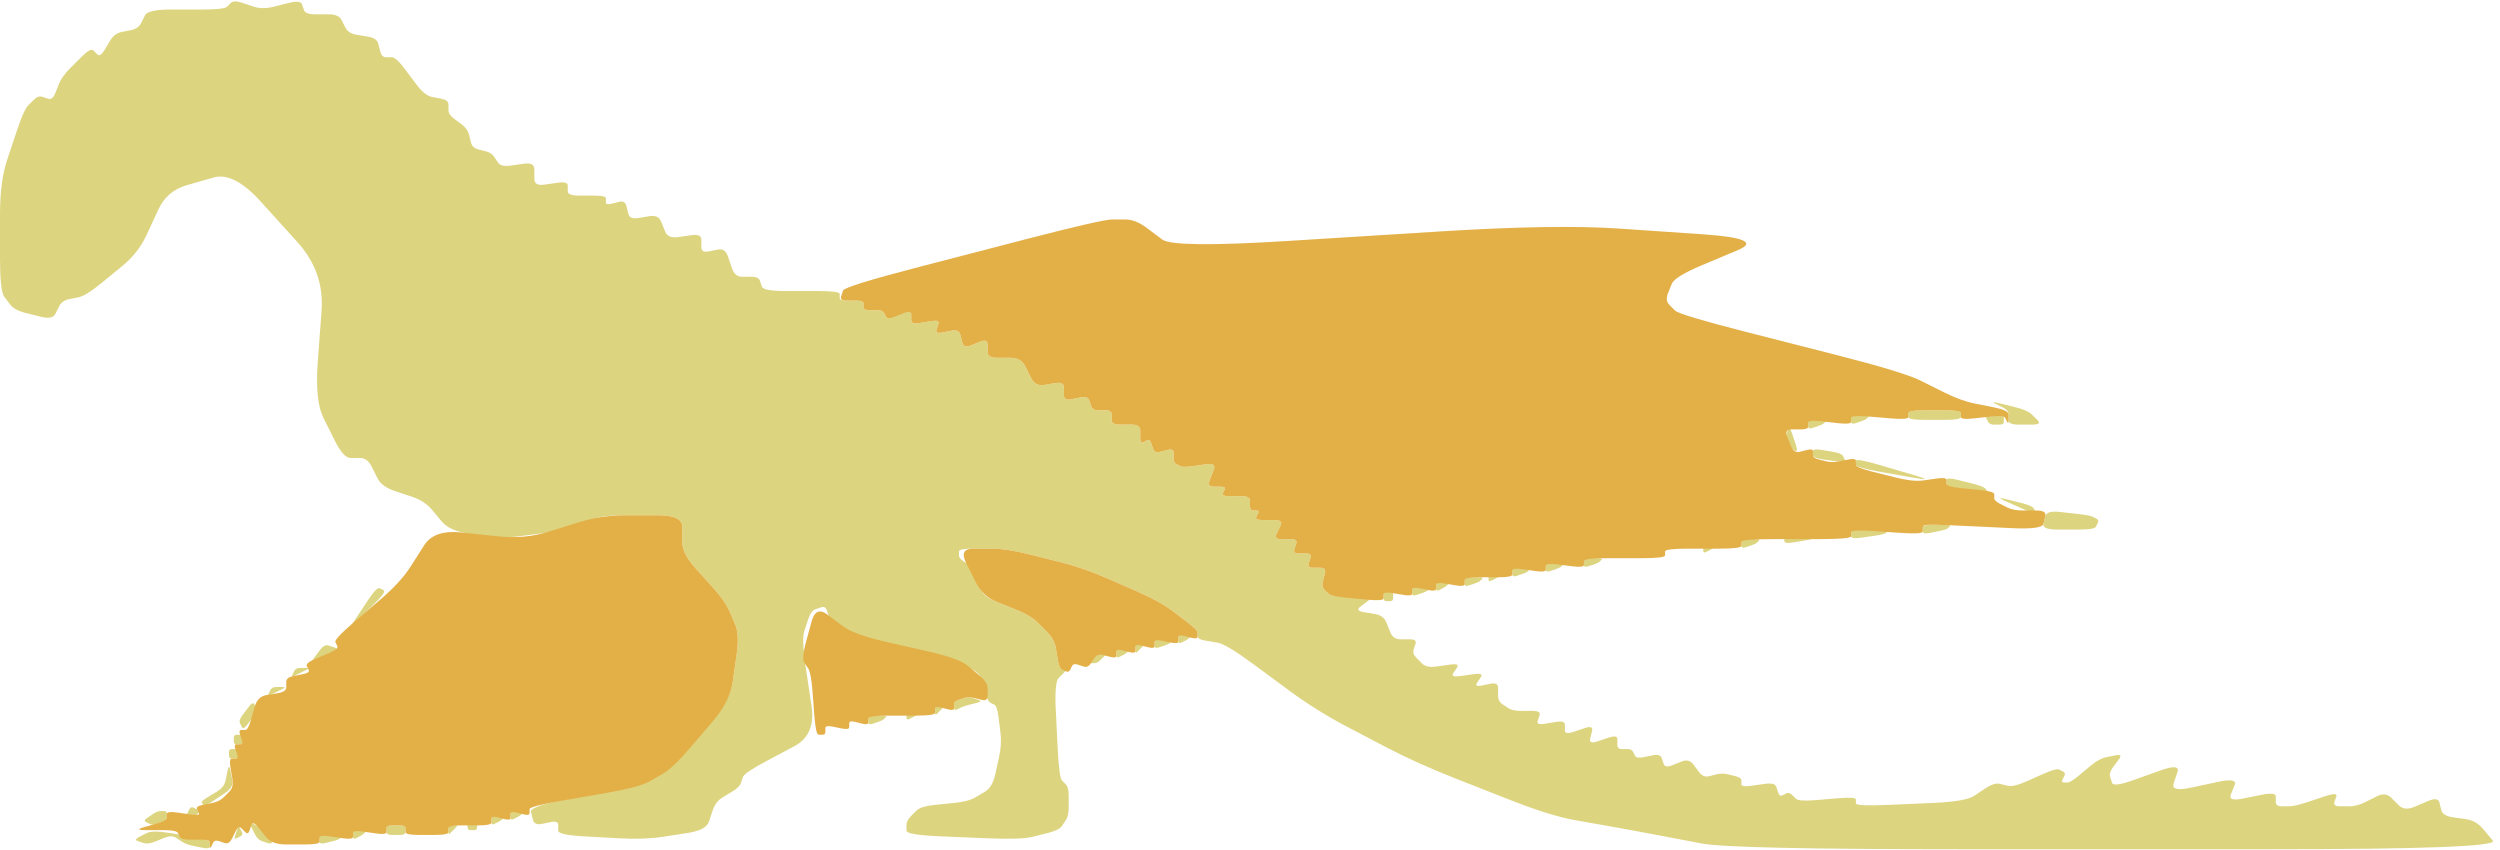
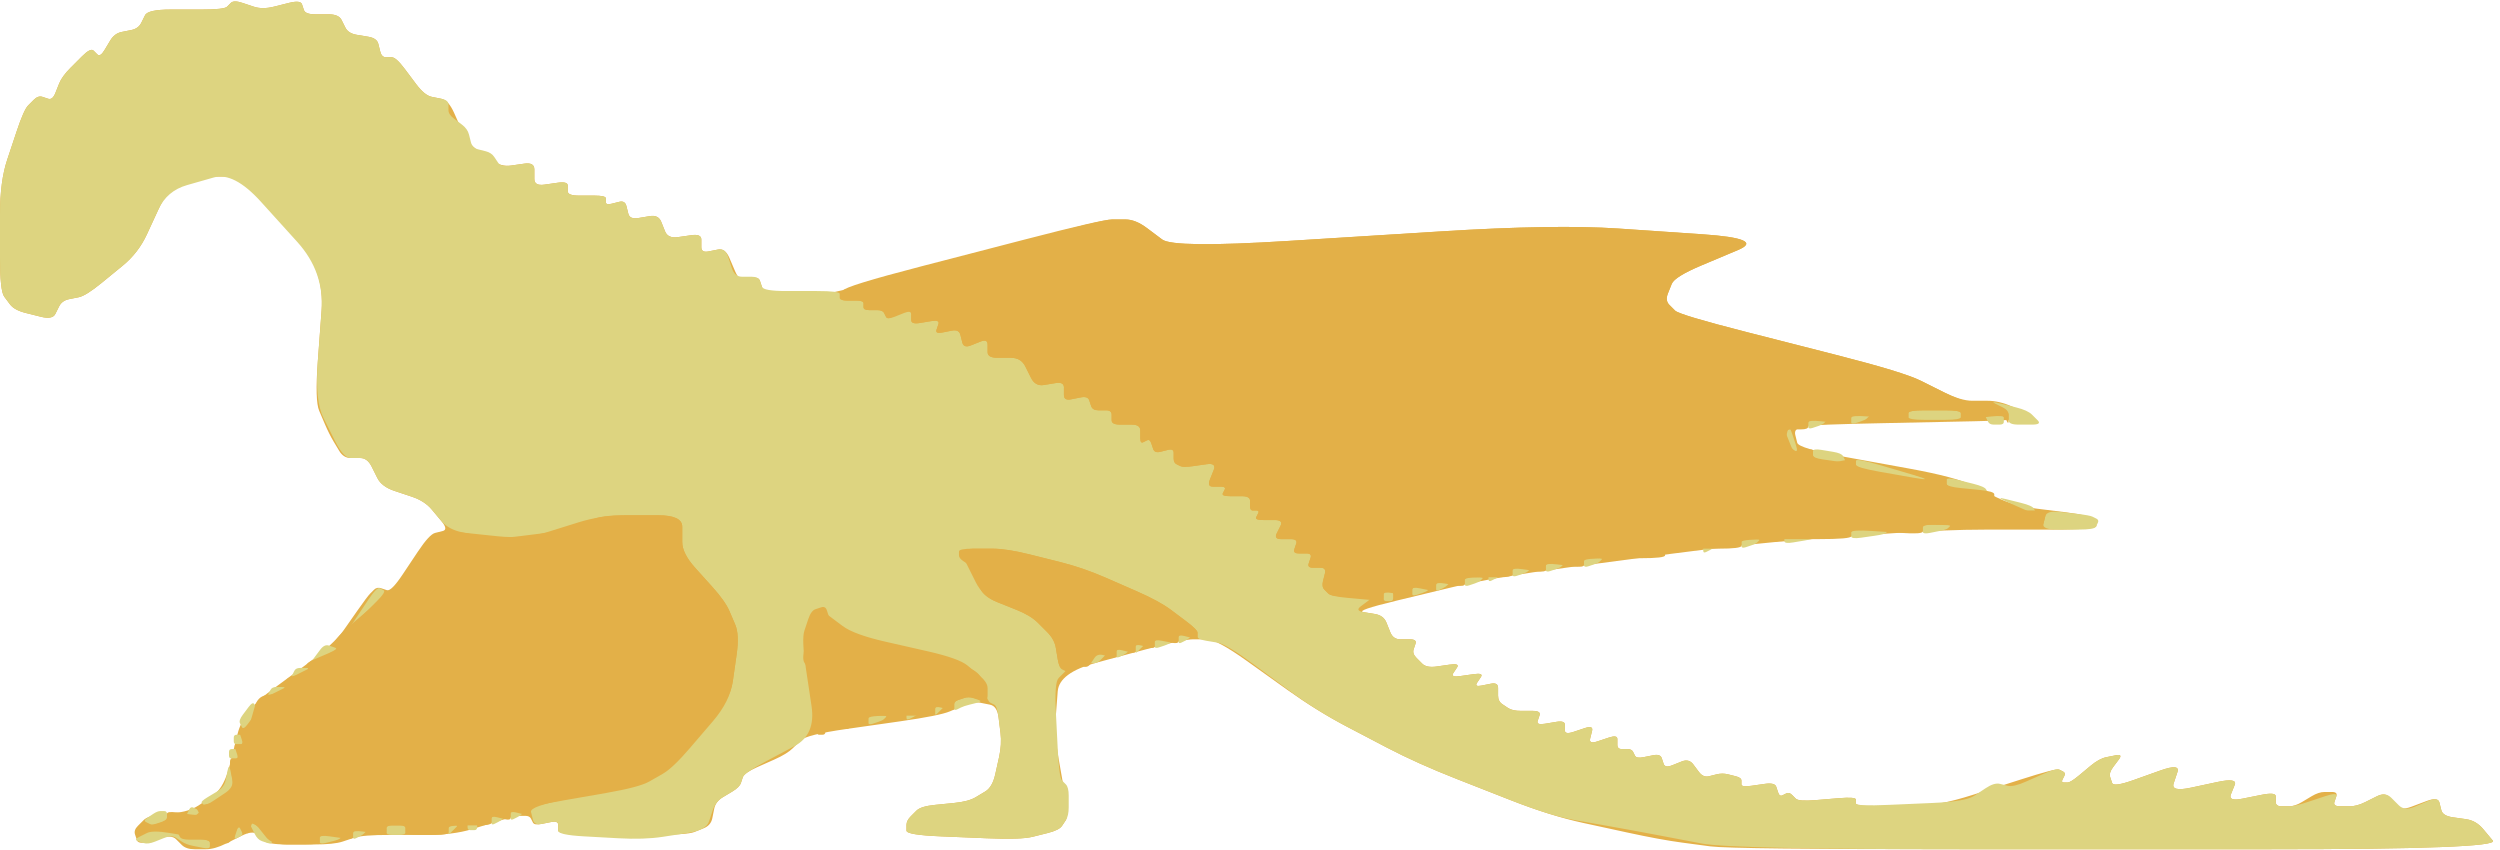
<svg xmlns="http://www.w3.org/2000/svg" viewBox="0 0 524 178" width="524" height="178">
+   <path data-wing-backing="true" fill="rgb(227,176,72)" d="M48.4 0.6L48.4 0.6Q49 0 50.8 0.6L53.2 1.4Q55 2 57.4 1.4L60.6 0.6Q63 0 63.3 0.9L63.7 2.1Q64 3 66.1 3L68.9 3Q71 3 71.6 4.2L72.4 5.8Q73 7 74.8 7.3L77.2 7.7Q79 8 79.3 9.2L79.7 10.8Q80 12 80.9 12L82.1 12Q83 12 84.8 14.4L87.2 17.6Q89 20 90.5 20.3L92.5 20.7Q94 21 95.2 23.7L96.8 27.3Q98 30 100.1 31.5L102.9 33.5Q105 35 107.1 34.7L109.9 34.3Q112 34 112 35.5L112 37.5Q112 39 114.1 38.7L116.9 38.3Q119 38 119 38.9L119 40.1Q119 41 121.4 41L124.6 41Q127 41 127 41.6L127 42.4Q127 43 128.2 42.7L129.8 42.3Q131 42 131.3 43.2L131.7 44.8Q132 46 133.8 45.7L136.2 45.3Q138 45 138.6 46.5L139.4 48.5Q140 50 142.1 49.7L144.9 49.3Q147 49 147 50.2L147 51.8Q147 53 148.5 52.7L150.5 52.3Q152 52 152.9 54.1L154.1 56.9Q155 59 156.2 58.7L157.8 58.3Q159 58 159.3 58.9L159.7 60.1Q160 61 161.2 61.3L162.8 61.7Q164 62 166.7 62L170.3 62Q173 62 190.4 57.2L213.6 50.8Q231 46 233.1 46L235.9 46Q238 46 240.4 47.8L243.6 50.2Q246 52 270 50.5L302 48.5Q326 47 339.2 47.9L356.8 49.1Q370 50 364.3 52.4L356.7 55.6Q351 58 350.4 59.5L349.6 61.5Q349 63 349.9 63.9L351.1 65.1Q352 66 366.1 69.6L384.9 74.4Q399 78 402.6 79.8L407.4 82.2Q411 84 413.4 84L416.6 84Q419 84 421.7 85.2L425.3 86.8Q428 88 413.6 88.3L394.4 88.7Q380 89 378.8 89.3L377.2 89.7Q376 90 376.3 91.2L376.7 92.8Q377 94 386.9 95.8L400.1 98.2Q410 100 413.6 101.8L418.4 104.2Q422 106 426.8 106.6L433.2 107.4Q438 108 438.6 108.9L439.4 110.1Q440 111 430.1 111L416.9 111Q407 111 394.7 111.9L378.3 113.1Q366 114 350.1 116.1L328.9 118.9Q313 121 304.3 123.1L292.7 125.9Q284 128 285.8 128.3L288.2 128.7Q290 129 290.6 130.5L291.4 132.5Q292 134 293.5 134L295.5 134Q297 134 296.7 134.9L296.3 136.1Q296 137 296.9 137.9L298.1 139.1Q299 140 301.1 139.7L303.9 139.3Q306 139 305.4 139.9L304.6 141.1Q304 142 306.1 141.7L308.9 141.3Q311 141 310.4 141.9L309.6 143.1Q309 144 310.5 143.7L312.5 143.3Q314 143 314 144.2L314 145.8Q314 147 314.9 147.6L316.1 148.4Q317 149 318.8 149L321.2 149Q323 149 322.7 149.9L322.3 151.1Q322 152 323.8 151.7L326.2 151.3Q328 151 328 151.9L328 153.1Q328 154 329.8 153.4L332.2 152.6Q334 152 333.7 153.2L333.3 154.8Q333 156 334.8 155.4L337.2 154.6Q339 154 339 154.9L339 156.1Q339 157 339.9 157L341.1 157Q342 157 342.3 157.6L342.7 158.4Q343 159 344.5 158.7L346.5 158.3Q348 158 348.3 158.9L348.7 160.1Q349 161 350.5 160.4L352.5 159.6Q354 159 354.9 160.2L356.1 161.8Q357 163 358.2 162.7L359.8 162.3Q361 162 362.2 162.3L363.8 162.7Q365 163 365 163.6L365 164.4Q365 165 367.1 164.7L369.9 164.3Q372 164 372.3 164.9L372.7 166.1Q373 167 373.6 166.7L374.4 166.3Q375 166 375.6 166.6L376.4 167.4Q377 168 380.6 167.7L385.4 167.3Q389 167 389 167.6L389 168.4Q389 169 394.1 169L400.9 169Q406 169 413.5 166.6L423.5 163.4Q431 161 431.6 161.3L432.4 161.7Q433 162 432.7 162.6L432.3 163.4Q432 164 432.6 164L433.4 164Q434 164 435.8 162.5L438.2 160.5Q440 159 441.5 158.7L443.5 158.3Q445 158 444.1 159.2L442.9 160.8Q442 162 442.3 162.9L442.7 164.1Q443 165 447.2 163.5L452.8 161.5Q457 160 456.4 161.8L455.6 164.2Q455 166 459.2 165.1L464.8 163.9Q469 163 468.4 164.5L467.6 166.5Q467 168 470 167.4L474 166.6Q477 166 477 166.9L477 168.1Q477 169 478.2 169L479.8 169Q481 169 482.5 168.1L484.5 166.9Q486 166 487.2 166L488.8 166Q490 166 489.7 166.9L489.3 168.1Q489 169 490.5 169L492.5 169Q494 169 495.8 168.1L498.2 166.9Q500 166 500.9 167.2L502.1 168.8Q503 170 505.4 169.1L508.6 167.9Q511 167 511.3 168.2L511.7 169.8Q512 171 514.1 171.3L516.9 171.7Q519 172 520.5 173.8L522.5 176.2Q524 178 475.7 178L411.3 178Q363 178 358.5 177.4L352.5 176.6Q348 176 341.1 174.5L331.9 172.5Q325 171 316.6 167.7L305.4 163.3Q297 160 290.7 156.7L282.3 152.3Q276 149 269.7 144.5L261.3 138.5Q255 134 252.9 134L250.1 134Q248 134 240.2 136.1L229.8 138.9Q222 141 221.7 144.9L221.3 150.1Q221 154 221.9 159.1L223.1 165.9Q224 171 223.4 171.9L222.6 173.1Q222 174 219.6 174.6L216.4 175.4Q214 176 206.8 175.7L197.2 175.3Q190 175 190 174.1L190 172.9Q190 172 190.9 171.1L192.1 169.9Q193 169 196 168.7L200 168.3Q203 168 204.5 167.1L206.5 165.9Q208 165 208.6 162.3L209.4 158.7Q210 156 209.7 153.6L209.3 150.4Q209 148 207.5 147.7L205.5 147.3Q204 147 201.9 147.9L199.1 149.1Q197 150 188.6 151.2L177.4 152.8Q169 154 167.8 155.2L166.2 156.8Q165 158 162.3 159.2L158.7 160.8Q156 162 155.7 162.9L155.3 164.1Q155 165 153.5 165.9L151.5 167.1Q150 168 149.7 169.5L149.3 171.5Q149 173 147.5 173.6L145.5 174.4Q144 175 135.9 175L125.1 175Q117 175 117 174.1L117 172.9Q117 172 115.5 172.3L113.5 172.7Q112 173 111.7 172.4L111.3 171.6Q111 171 110.1 171L108.9 171Q108 171 104.1 172.2L98.9 173.8Q95 175 89.3 175L81.7 175Q76 175 74.2 175.6L71.8 176.4Q70 177 65.8 177L60.2 177Q56 177 55.1 176.1L53.9 174.9Q53 174 50.6 175.2L47.4 176.8Q45 178 43.2 178L40.8 178Q39 178 38.1 177.1L36.9 175.9Q36 175 33.9 175.6L31.1 176.4Q29 177 28.7 176.1L28.3 174.9Q28 174 28.9 173.1L30.1 171.9Q31 171 33.7 170.7L37.3 170.3Q40 170 42.1 168.5L44.9 166.5Q47 165 48.2 160.2L49.8 153.8Q51 149 56.7 144.8L64.3 139.2Q70 135 72.1 132L74.9 128Q77 125 77.6 124.4L78.4 123.6Q79 123 79.9 123.3L81.1 123.7Q82 124 84.4 120.4L87.6 115.6Q90 112 91.2 111.7L92.8 111.3Q94 111 92.5 109.2L90.5 106.8Q89 105 86.3 104.1L82.7 102.9Q80 102 79.1 100.2L77.9 97.8Q77 96 75.5 96L73.5 96Q72 96 71.1 94.5L69.9 92.5Q69 91 68.1 88.9L66.9 86.1Q66 84 66.6 75.9L67.4 65.1Q68 57 62.9 51L56.1 43Q51 37 48 37L44 37Q41 37 39.2 37.9L36.8 39.1Q35 40 33.2 43.9L30.8 49.1Q29 53 25.7 55.7L21.3 59.3Q18 62 16.5 62.3L14.5 62.7Q13 63 12.4 64.2L11.6 65.8Q11 67 8.6 66.4L5.4 65.6Q3 65 2.1 63.8L0.9 62.2Q0 61 0 54.1L0 44.9Q0 38 1.5 33.5L3.5 27.5Q5 23 5.9 22.1L7.1 20.9Q8 20 8.9 20.3L10.1 20.7Q11 21 11.6 19.5L12.4 17.5Q13 16 14.8 14.2L17.2 11.8Q19 10 19.6 10.6L20.4 11.4Q21 12 21.9 10.5L23.1 8.5Q24 7 25.5 6.7L27.5 6.3Q29 6 29.6 4.8L30.4 3.2Q31 2 35.8 2L42.2 2Q47 2 47.6 1.4Z" />
  <path fill="rgb(221,212,128)" d="M48.4 0.6L48.4 0.6Q49 0 50.8 0.6L53.2 1.4Q55 2 57.4 1.4L60.6 0.6Q63 0 63.3 0.9L63.7 2.1Q64 3 66.1 3L68.9 3Q71 3 71.6 4.2L72.4 5.8Q73 7 74.8 7.3L77.2 7.7Q79 8 79.3 9.2L79.7 10.8Q80 12 80.9 12L82.1 12Q83 12 84.8 14.4L87.2 17.6Q89 20 90.5 20.3L92.5 20.7Q94 21 94 21.9L94 23.1Q94 24 95.2 24.9L96.8 26.1Q98 27 98.3 28.2L98.7 29.8Q99 31 100.2 31.3L101.8 31.7Q103 32 103.6 32.9L104.4 34.1Q105 35 107.1 34.7L109.9 34.3Q112 34 112 35.5L112 37.5Q112 39 114.1 38.7L116.9 38.3Q119 38 119 38.9L119 40.1Q119 41 121.4 41L124.6 41Q127 41 127 41.6L127 42.4Q127 43 128.2 42.7L129.8 42.3Q131 42 131.3 43.2L131.7 44.8Q132 46 133.8 45.7L136.2 45.3Q138 45 138.6 46.5L139.4 48.5Q140 50 142.1 49.7L144.9 49.3Q147 49 147 50.2L147 51.8Q147 53 148.5 52.7L150.5 52.3Q152 52 152.6 53.8L153.4 56.2Q154 58 155.5 58L157.5 58Q159 58 159.3 58.9L159.7 60.1Q160 61 164.8 61L171.2 61Q176 61 176 61.6L176 62.4Q176 63 177.5 63L179.5 63Q181 63 181 63.6L181 64.4Q181 65 182.2 65L183.8 65Q185 65 185.3 65.6L185.7 66.4Q186 67 186.9 66.4L188.1 65.6Q189 65 189.6 65L190.4 65Q191 65 191 65.9L191 67.1Q191 68 192.8 67.7L195.2 67.3Q197 67 196.7 67.9L196.3 69.1Q196 70 197.5 69.7L199.5 69.3Q201 69 201.3 70.2L201.7 71.8Q202 73 203.5 72.4L205.5 71.6Q207 71 207 72.2L207 73.8Q207 75 209.1 75L211.9 75Q214 75 214.9 76.8L216.1 79.2Q217 81 218.8 80.7L221.2 80.3Q223 80 223 81.2L223 82.8Q223 84 224.5 83.7L226.5 83.3Q228 83 228.3 83.9L228.7 85.1Q229 86 230.2 86L231.8 86Q233 86 233 86.9L233 88.1Q233 89 234.8 89L237.2 89Q239 89 239 90.2L239 91.8Q239 93 239.6 92.7L240.4 92.3Q241 92 241.3 92.9L241.7 94.1Q242 95 243.2 94.7L244.8 94.3Q246 94 246 94.9L246 96.1Q246 97 246.6 97.3L247.4 97.7Q248 98 250.1 97.7L252.9 97.3Q255 97 254.4 98.5L253.6 100.5Q253 102 254.2 102L255.8 102Q257 102 256.7 102.6L256.3 103.4Q256 104 257.8 104L260.2 104Q262 104 262 104.9L262 106.1Q262 107 262.6 107L263.4 107Q264 107 263.7 107.6L263.3 108.4Q263 109 264.8 109L267.2 109Q269 109 268.4 110.2L267.6 111.8Q267 113 268.5 113L270.5 113Q272 113 271.7 113.9L271.3 115.1Q271 116 272.2 116L273.8 116Q275 116 274.7 116.9L274.3 118.1Q274 119 275.2 119L276.8 119Q278 119 277.7 120.2L277.3 121.8Q277 123 277.6 123.6L278.4 124.4Q279 125 281.7 125L285.3 125Q288 125 286.8 125.9L285.2 127.1Q284 128 285.8 128.3L288.2 128.7Q290 129 290.6 130.5L291.4 132.5Q292 134 293.5 134L295.5 134Q297 134 296.7 134.9L296.3 136.1Q296 137 296.9 137.9L298.1 139.1Q299 140 301.1 139.7L303.9 139.3Q306 139 305.4 139.9L304.6 141.1Q304 142 306.1 141.7L308.9 141.3Q311 141 310.4 141.9L309.6 143.1Q309 144 310.5 143.7L312.5 143.3Q314 143 314 144.2L314 145.8Q314 147 314.9 147.6L316.1 148.4Q317 149 318.8 149L321.2 149Q323 149 322.7 149.9L322.3 151.1Q322 152 323.8 151.7L326.2 151.3Q328 151 328 151.9L328 153.1Q328 154 329.8 153.4L332.2 152.6Q334 152 333.7 153.2L333.3 154.8Q333 156 334.8 155.4L337.2 154.6Q339 154 339 154.9L339 156.1Q339 157 339.9 157L341.1 157Q342 157 342.3 157.6L342.7 158.4Q343 159 344.5 158.7L346.5 158.3Q348 158 348.3 158.9L348.7 160.1Q349 161 350.5 160.4L352.5 159.6Q354 159 354.9 160.2L356.1 161.8Q357 163 358.2 162.7L359.8 162.3Q361 162 362.2 162.3L363.8 162.7Q365 163 365 163.6L365 164.4Q365 165 367.1 164.7L369.9 164.3Q372 164 372.3 164.9L372.7 166.1Q373 167 373.6 166.7L374.4 166.3Q375 166 375.6 166.6L376.4 167.4Q377 168 380.6 167.7L385.4 167.3Q389 167 389 167.6L389 168.4Q389 169 395.9 168.7L405.1 168.3Q412 168 413.8 166.8L416.2 165.2Q418 164 419.2 164.3L420.8 164.7Q422 165 424.7 163.8L428.3 162.2Q431 161 431.6 161.3L432.4 161.7Q433 162 432.7 162.6L432.3 163.4Q432 164 432.6 164L433.4 164Q434 164 435.8 162.5L438.2 160.5Q440 159 441.5 158.7L443.5 158.3Q445 158 444.1 159.2L442.9 160.8Q442 162 442.3 162.9L442.7 164.1Q443 165 447.2 163.5L452.8 161.5Q457 160 456.4 161.8L455.6 164.2Q455 166 459.2 165.1L464.8 163.9Q469 163 468.4 164.5L467.6 166.5Q467 168 470 167.4L474 166.6Q477 166 477 166.9L477 168.1Q477 169 478.2 169L479.8 169Q481 169 483.7 168.1L487.3 166.9Q490 166 489.7 166.9L489.3 168.1Q489 169 490.5 169L492.5 169Q494 169 495.8 168.1L498.2 166.9Q500 166 501.2 167.2L502.8 168.8Q504 170 506.1 169.1L508.9 167.9Q511 167 511.3 168.2L511.7 169.8Q512 171 514.1 171.3L516.9 171.7Q519 172 520.5 173.8L522.5 176.2Q524 178 475.7 178L411.3 178Q363 178 356.7 176.8L348.3 175.2Q342 174 336.9 173.1L330.1 171.9Q325 171 316.6 167.7L305.4 163.3Q297 160 290.7 156.7L282.3 152.3Q276 149 270.3 144.8L262.7 139.2Q257 135 255.2 134.7L252.8 134.3Q251 134 251 133.4L251 132.6Q251 132 248.6 130.2L245.4 127.8Q243 126 238.2 123.9L231.8 121.1Q227 119 222.2 117.8L215.8 116.2Q211 115 208 115L204 115Q201 115 201 115.6L201 116.4Q201 117 201.9 117.6L203.1 118.4Q204 119 204.6 120.8L205.4 123.2Q206 125 209 126.2L213 127.8Q216 129 217.5 130.5L219.5 132.5Q221 134 221.3 135.8L221.7 138.2Q222 140 222.6 140L223.4 140Q224 140 223.1 140.9L221.9 142.1Q221 143 221.3 149L221.7 157Q222 163 222.6 163.6L223.4 164.4Q224 165 224 166.8L224 169.2Q224 171 223.4 171.9L222.6 173.1Q222 174 219.6 174.6L216.4 175.4Q214 176 206.8 175.7L197.2 175.3Q190 175 190 174.1L190 172.9Q190 172 190.9 171.1L192.1 169.9Q193 169 196 168.7L200 168.3Q203 168 204.5 167.1L206.5 165.9Q208 165 208.6 162.3L209.4 158.7Q210 156 209.7 153.6L209.3 150.4Q209 148 208.4 147.7L207.6 147.3Q207 147 206.4 144.9L205.6 142.1Q205 140 197.2 137.9L186.8 135.1Q179 133 177.5 132.1L175.5 130.9Q174 130 173.7 129.1L173.3 127.9Q173 127 172.1 127.3L170.9 127.7Q170 128 169.4 129.8L168.6 132.2Q168 134 168.9 140L170.1 148Q171 154 166.5 156.4L160.5 159.6Q156 162 155.7 162.9L155.3 164.1Q155 165 153.5 165.9L151.5 167.1Q150 168 149.4 169.8L148.6 172.2Q148 174 144.1 174.6L138.9 175.4Q135 176 129.6 175.7L122.4 175.3Q117 175 117 174.1L117 172.9Q117 172 115.5 172.3L113.5 172.7Q112 173 111.7 171.8L111.3 170.2Q111 169 118.8 167.5L129.2 165.5Q137 164 141.8 158.9L148.2 152.1Q153 147 153.6 142.8L154.4 137.2Q155 133 154.1 130.9L152.9 128.1Q152 126 149.3 123L145.7 119Q143 116 143 113.6L143 110.4Q143 108 137.9 108L131.1 108Q126 108 124.2 108.9L121.8 110.1Q120 111 115.2 111.6L108.8 112.4Q104 113 101 112.4L97 111.6Q94 111 92.5 109.2L90.5 106.8Q89 105 86.3 104.1L82.7 102.9Q80 102 79.1 100.2L77.9 97.8Q77 96 75.5 96L73.5 96Q72 96 70.2 92.4L67.8 87.6Q66 84 66.6 75.9L67.4 65.1Q68 57 62.3 50.7L54.7 42.3Q49 36 44.8 37.2L39.2 38.8Q35 40 33.2 43.9L30.8 49.1Q29 53 25.7 55.7L21.3 59.3Q18 62 16.5 62.3L14.5 62.7Q13 63 12.4 64.2L11.6 65.8Q11 67 8.6 66.4L5.4 65.6Q3 65 2.1 63.8L0.9 62.2Q0 61 0 54.1L0 44.9Q0 38 1.5 33.5L3.5 27.5Q5 23 5.9 22.1L7.1 20.9Q8 20 8.9 20.3L10.1 20.7Q11 21 11.6 19.5L12.4 17.5Q13 16 14.8 14.2L17.2 11.8Q19 10 19.6 10.6L20.4 11.4Q21 12 21.9 10.5L23.1 8.5Q24 7 25.5 6.7L27.5 6.3Q29 6 29.6 4.8L30.4 3.2Q31 2 35.8 2L42.2 2Q47 2 47.6 1.4ZM418.2 84.6L418.2 84.6Q417 84 419.4 84.6L422.6 85.4Q425 86 425.9 86.9L427.1 88.1Q428 89 425.9 89L423.1 89Q421 89 421 88.1L421 86.9Q421 86 419.8 85.4ZM400 86.6L400 86.6Q400 86 403.3 86L407.7 86Q411 86 411 86.6L411 87.4Q411 88 407.7 88L403.3 88Q400 88 400 87.4ZM388 87.6L388 87.6Q388 87 389.2 87L390.8 87Q392 87 391.7 87.3L391.3 87.7Q391 88 390.1 88.3L388.9 88.7Q388 89 388 88.4ZM416.3 87.6L416.3 87.6Q416 87 417.2 87L418.8 87Q420 87 420 87.6L420 88.4Q420 89 419.1 89L417.9 89Q417 89 416.7 88.4ZM379 88.6L379 88.6Q379 88 380.2 88L381.8 88Q383 88 382.7 88.3L382.3 88.7Q382 89 381.1 89.3L379.9 89.7Q379 90 379 89.4ZM374.7 90.2L374.7 90.2Q375 89 375.6 90.8L376.4 93.2Q377 95 376.1 94.4L374.9 93.6Q374 93 374.3 91.8ZM380 94.6L380 94.6Q380 94 381.8 94.3L384.2 94.7Q386 95 386.3 95.6L386.7 96.4Q387 97 384.9 96.7L382.1 96.3Q380 96 380 95.4ZM389 96.6L389 96.6Q389 96 394.1 97.5L400.9 99.5Q406 101 400.9 100.1L394.1 98.9Q389 98 389 97.4ZM408 100.6L408 100.6Q408 100 410.4 100.6L413.6 101.4Q416 102 416.3 102.6L416.7 103.4Q417 104 414.3 103.4L410.7 102.6Q408 102 408 101.4ZM420.7 105.2L420.7 105.2Q418 104 420.4 104.6L423.6 105.4Q426 106 426.3 106.6L426.7 107.4Q427 108 424.3 106.8ZM428.7 108.2L428.7 108.2Q429 107 431.7 107.3L435.3 107.7Q438 108 438.6 108.3L439.4 108.7Q440 109 439.7 109.6L439.3 110.4Q439 111 435.7 111L431.3 111Q428 111 428.3 109.8ZM403 110.6L403 110.6Q403 110 404.8 110L407.2 110Q409 110 408.7 110.3L408.3 110.7Q408 111 406.5 111.3L404.5 111.7Q403 112 403 111.4ZM388 111.6L388 111.6Q388 111 390.4 111L393.6 111Q396 111 395.7 111.3L395.3 111.7Q395 112 392.9 112.3L390.1 112.7Q388 113 388 112.4ZM374 112.6L374 112.6Q374 112 376.1 112L378.9 112Q381 112 380.7 112.3L380.3 112.7Q380 113 378.2 113.3L375.8 113.7Q374 114 374 113.4ZM365 113.6L365 113.6Q365 113 366.2 113L367.8 113Q369 113 368.7 113.3L368.3 113.7Q368 114 367.1 114.3L365.9 114.7Q365 115 365 114.4ZM357 114.6L357 114.6Q357 114 357.9 114L359.1 114Q360 114 359.7 114.3L359.3 114.7Q359 115 358.4 115.3L357.6 115.7Q357 116 357 115.4ZM332 117.6L332 117.6Q332 117 333.2 117L334.8 117Q336 117 335.7 117.3L335.3 117.7Q335 118 334.1 118.3L332.9 118.7Q332 119 332 118.4ZM324 118.6L324 118.6Q324 118 325.2 118L326.8 118Q328 118 327.7 118.3L327.3 118.7Q327 119 326.1 119.3L324.9 119.7Q324 120 324 119.4ZM317 119.6L317 119.6Q317 119 318.2 119L319.8 119Q321 119 320.7 119.3L320.3 119.7Q320 120 319.1 120.3L317.9 120.7Q317 121 317 120.4ZM312 120.6L312 120.6Q312 120 312.9 120L314.1 120Q315 120 314.7 120.3L314.3 120.7Q314 121 313.4 121.3L312.6 121.7Q312 122 312 121.4ZM307 121.6L307 121.6Q307 121 308.2 121L309.8 121Q311 121 310.7 121.3L310.3 121.7Q310 122 309.1 122.3L307.9 122.7Q307 123 307 122.4ZM301 122.6L301 122.6Q301 122 301.9 122L303.1 122Q304 122 303.7 122.3L303.3 122.7Q303 123 302.4 123.3L301.6 123.7Q301 124 301 123.4ZM77.2 125.7L77.2 125.7Q79 123 79.6 123.3L80.4 123.7Q81 124 78.9 126.1L76.1 128.9Q74 131 73.7 131.3L73.3 131.7Q73 132 74.8 129.3ZM296 123.6L296 123.6Q296 123 297.2 123L298.8 123Q300 123 299.7 123.3L299.3 123.7Q299 124 298.1 124.3L296.9 124.7Q296 125 296 124.4ZM290 124.6L290 124.6Q290 124 290.6 124L291.4 124Q292 124 292 124.6L292 125.4Q292 126 291.4 126L290.6 126Q290 126 290 125.4ZM247 133.6L247 133.6Q247 133 247.9 133L249.1 133Q250 133 249.7 133.3L249.3 133.7Q249 134 248.4 134.3L247.6 134.7Q247 135 247 134.4ZM242 134.6L242 134.6Q242 134 243.2 134L244.8 134Q246 134 245.7 134.3L245.3 134.7Q245 135 244.1 135.3L242.9 135.7Q242 136 242 135.4ZM67.1 136.2L67.1 136.2Q68 135 68.9 135.3L70.1 135.7Q71 136 69.8 136.6L68.2 137.4Q67 138 66.4 138.3L65.6 138.7Q65 139 65.9 137.8ZM238 135.6L238 135.6Q238 135 238.6 135L239.4 135Q240 135 239.7 135.3L239.3 135.7Q239 136 238.7 136.3L238.3 136.7Q238 137 238 136.4ZM234 136.6L234 136.6Q234 136 234.9 136L236.1 136Q237 136 236.7 136.3L236.3 136.7Q236 137 235.4 137.3L234.6 137.7Q234 138 234 137.4ZM229.4 137.6L229.4 137.6Q230 137 230.6 137L231.4 137Q232 137 231.4 137.6L230.6 138.4Q230 139 229.4 139L228.6 139Q228 139 228.6 138.4ZM61.7 140.6L61.7 140.6Q62 140 62.9 140L64.1 140Q65 140 64.4 140.3L63.6 140.7Q63 141 62.4 141.3L61.6 141.7Q61 142 61.3 141.4ZM56.7 144.6L56.7 144.6Q57 144 57.9 144L59.1 144Q60 144 59.4 144.3L58.6 144.7Q58 145 57.4 145.3L56.6 145.7Q56 146 56.3 145.4ZM202.1 146.3L202.1 146.3Q203 146 203.9 146.3L205.1 146.7Q206 147 204.8 147.3L203.2 147.7Q202 148 201.4 148.3L200.6 148.7Q200 149 200 148.4L200 147.6Q200 147 200.9 146.7ZM52.1 148.2L52.1 148.2Q53 147 53.3 147.6L53.7 148.4Q54 149 53.1 150.2L51.9 151.8Q51 153 50.7 152.4L50.3 151.6Q50 151 50.9 149.8ZM196 148.6L196 148.6Q196 148 196.6 148L197.4 148Q198 148 197.7 148.3L197.3 148.7Q197 149 196.7 149.3L196.3 149.7Q196 150 196 149.4ZM190 149.6L190 149.6Q190 149 190.9 149L192.1 149Q193 149 192.7 149.3L192.3 149.7Q192 150 191.4 150.3L190.6 150.7Q190 151 190 150.4ZM182 150.6L182 150.6Q182 150 183.2 150L184.8 150Q186 150 185.7 150.3L185.3 150.7Q185 151 184.1 151.3L182.9 151.7Q182 152 182 151.4ZM49 154.6L49 154.6Q49 154 49.6 154L50.4 154Q51 154 51 154.6L51 155.4Q51 156 50.4 156L49.6 156Q49 156 49 155.4ZM48 157.6L48 157.6Q48 157 48.6 157L49.4 157Q50 157 50 157.6L50 158.4Q50 159 49.4 159L48.6 159Q48 159 48 158.4ZM47.7 161.5L47.7 161.5Q48 160 48.3 161.5L48.7 163.5Q49 165 47.2 166.2L44.8 167.8Q43 169 42.7 168.7L42.3 168.3Q42 168 43.5 167.1L45.5 165.9Q47 165 47.3 163.5ZM39.7 169.6L39.7 169.6Q40 169 40.6 169.3L41.4 169.7Q42 170 41.7 170.3L41.3 170.7Q41 171 40.4 171L39.6 171Q39 171 39.3 170.4ZM32.1 170.6L32.1 170.6Q33 170 33.6 170L34.4 170Q35 170 35 170.6L35 171.4Q35 172 34.1 172.3L32.9 172.7Q32 173 31.4 172.7L30.6 172.3Q30 172 30.9 171.4ZM107 170.6L107 170.6Q107 170 107.9 170L109.1 170Q110 170 109.7 170.3L109.3 170.7Q109 171 108.4 171.3L107.6 171.7Q107 172 107 171.4ZM103 171.6L103 171.6Q103 171 103.9 171L105.1 171Q106 171 105.7 171.3L105.3 171.7Q105 172 104.4 172.3L103.6 172.7Q103 173 103 172.4ZM52.6 173.2L52.6 173.2Q52 172 53.5 172.9L55.5 174.1Q57 175 57 175.6L57 176.4Q57 177 56.1 176.7L54.9 176.3Q54 176 53.4 174.8ZM98 172.6L98 172.6Q98 172 98.6 172L99.4 172Q100 172 100 172.6L100 173.4Q100 174 99.4 174L98.6 174Q98 174 98 173.4ZM49.7 173.9L49.7 173.9Q50 173 50.3 173.6L50.7 174.4Q51 175 50.4 175.3L49.6 175.7Q49 176 49.3 175.1ZM81 173.6L81 173.6Q81 173 82.2 173L83.8 173Q85 173 85 173.6L85 174.4Q85 175 83.8 175L82.2 175Q81 175 81 174.4ZM94 173.6L94 173.6Q94 173 94.6 173L95.4 173Q96 173 95.7 173.3L95.3 173.7Q95 174 94.7 174.3L94.3 174.7Q94 175 94 174.4ZM30.8 174.6L30.8 174.6Q32 174 35.6 174.6L40.4 175.4Q44 176 44 176.6L44 177.4Q44 178 42.5 177.7L40.5 177.3Q39 177 38.1 176.4L36.9 175.6Q36 175 34.5 175.6L32.5 176.4Q31 177 30.1 176.7L28.9 176.3Q28 176 29.2 175.4ZM74 174.6L74 174.6Q74 174 74.9 174L76.1 174Q77 174 76.7 174.3L76.3 174.7Q76 175 75.4 175.3L74.6 175.7Q74 176 74 175.4ZM67 175.6L67 175.6Q67 175 68.5 175L70.5 175Q72 175 71.7 175.3L71.3 175.7Q71 176 69.8 176.3L68.2 176.7Q67 177 67 176.4Z" />
  <path fill="rgb(227,176,72)" d="M214.8 50.2L214.8 50.2Q231 46 233.1 46L235.9 46Q238 46 240.4 47.8L243.6 50.2Q246 52 270 50.5L302 48.5Q326 47 339.2 47.9L356.8 49.1Q370 50 364.3 52.4L356.7 55.6Q351 58 350.4 59.5L349.6 61.5Q349 63 349.9 63.9L351.1 65.1Q352 66 366.1 69.6L384.9 74.4Q399 78 402.6 79.8L407.4 82.2Q411 84 414 84.6L418 85.4Q421 86 421 86.9L421 88.1Q421 89 420.7 88.4L420.3 87.6Q420 87 417.3 87.3L413.7 87.7Q411 88 411 87.4L411 86.6Q411 86 407.7 86L403.3 86Q400 86 400 86.6L400 87.4Q400 88 396.4 87.7L391.6 87.3Q388 87 388 87.6L388 88.4Q388 89 385.3 88.7L381.7 88.3Q379 88 379 88.6L379 89.4Q379 90 377.5 90L375.5 90Q374 90 374.6 91.5L375.4 93.5Q376 95 377.2 94.7L378.8 94.3Q380 94 380 94.6L380 95.4Q380 96 381.2 96.3L382.8 96.7Q384 97 385.5 96.7L387.5 96.3Q389 96 389 96.6L389 97.4Q389 98 392.6 98.9L397.4 100.1Q401 101 403.1 100.7L405.9 100.3Q408 100 408 100.6L408 101.4Q408 102 411 102.3L415 102.7Q418 103 418 103.6L418 104.4Q418 105 419.2 105.6L420.8 106.4Q422 107 424.1 107L426.9 107Q429 107 428.7 108.2L428.3 109.8Q428 111 421.7 110.7L413.3 110.3Q407 110 405.8 110L404.2 110Q403 110 403 110.6L403 111.4Q403 112 398.5 111.7L392.5 111.3Q388 111 388 111.6L388 112.4Q388 113 381.1 113L371.9 113Q365 113 365 113.6L365 114.4Q365 115 360.2 115L353.8 115Q349 115 349 115.6L349 116.4Q349 117 343.9 117L337.1 117Q332 117 332 117.6L332 118.4Q332 119 329.6 118.7L326.4 118.3Q324 118 324 118.6L324 119.4Q324 120 321.9 119.7L319.1 119.3Q317 119 317 119.6L317 120.4Q317 121 314 121L310 121Q307 121 307 121.6L307 122.4Q307 123 305.2 122.7L302.8 122.3Q301 122 301 122.6L301 123.4Q301 124 299.5 123.7L297.5 123.3Q296 123 296 123.6L296 124.4Q296 125 294.2 124.7L291.8 124.3Q290 124 290 124.6L290 125.4Q290 126 286.7 125.7L282.3 125.3Q279 125 278.4 124.4L277.6 123.6Q277 123 277.3 121.8L277.7 120.2Q278 119 276.8 119L275.2 119Q274 119 274.3 118.1L274.7 116.9Q275 116 273.8 116L272.2 116Q271 116 271.3 115.1L271.7 113.9Q272 113 270.5 113L268.5 113Q267 113 267.6 111.8L268.4 110.2Q269 109 267.2 109L264.8 109Q263 109 263.3 108.4L263.7 107.6Q264 107 263.4 107L262.6 107Q262 107 262 106.1L262 104.9Q262 104 260.2 104L257.8 104Q256 104 256.3 103.4L256.7 102.6Q257 102 255.8 102L254.2 102Q253 102 253.6 100.5L254.4 98.5Q255 97 252.9 97.3L250.1 97.7Q248 98 247.4 97.7L246.6 97.3Q246 97 246 96.1L246 94.9Q246 94 244.8 94.3L243.2 94.7Q242 95 241.7 94.1L241.3 92.9Q241 92 240.4 92.3L239.6 92.7Q239 93 239 91.8L239 90.2Q239 89 237.2 89L234.8 89Q233 89 233 88.1L233 86.9Q233 86 231.8 86L230.2 86Q229 86 228.7 85.1L228.3 83.9Q228 83 226.5 83.3L224.5 83.7Q223 84 223 82.8L223 81.2Q223 80 221.2 80.3L218.8 80.7Q217 81 216.1 79.2L214.9 76.8Q214 75 211.9 75L209.1 75Q207 75 207 73.8L207 72.2Q207 71 205.5 71.6L203.5 72.4Q202 73 201.7 71.8L201.3 70.2Q201 69 199.5 69.3L197.5 69.7Q196 70 196.3 69.1L196.7 67.9Q197 67 195.2 67.3L192.8 67.7Q191 68 191 67.1L191 65.9Q191 65 189.5 65.6L187.5 66.4Q186 67 185.7 66.4L185.3 65.6Q185 65 183.8 65L182.2 65Q181 65 181 64.4L181 63.6Q181 63 179.5 63L177.5 63Q176 63 176.3 62.1L176.7 60.9Q177 60 193.2 55.8ZM121.2 109.5L121.2 109.5Q126 108 131.1 108L137.9 108Q143 108 143 110.4L143 113.6Q143 116 145.7 119L149.3 123Q152 126 152.9 128.1L154.1 130.9Q155 133 154.4 137.2L153.6 142.8Q153 147 149.4 151.2L144.6 156.8Q141 161 138.9 162.2L136.1 163.8Q134 165 127.1 166.2L117.9 167.8Q111 169 111 169.6L111 170.4Q111 171 109.8 170.7L108.2 170.3Q107 170 107 170.6L107 171.4Q107 172 105.8 171.7L104.2 171.3Q103 171 103 171.6L103 172.4Q103 173 100.3 173L96.7 173Q94 173 94 173.6L94 174.4Q94 175 91.3 175L87.7 175Q85 175 85 174.4L85 173.6Q85 173 83.8 173L82.2 173Q81 173 81 173.6L81 174.4Q81 175 78.9 174.7L76.1 174.3Q74 174 74 174.6L74 175.4Q74 176 71.9 175.7L69.1 175.3Q67 175 67 175.6L67 176.4Q67 177 64 177L60 177Q57 177 55.8 175.5L54.2 173.5Q53 172 52.7 172.9L52.3 174.1Q52 175 51.4 174.4L50.6 173.6Q50 173 49.4 174.2L48.6 175.8Q48 177 47.1 176.7L45.9 176.3Q45 176 44.7 176.6L44.3 177.4Q44 178 44 177.4L44 176.6Q44 176 42.2 176L39.8 176Q38 176 37.7 175.4L37.3 174.6Q37 174 34.3 174L30.7 174Q28 174 30.1 173.4L32.9 172.6Q35 172 35 171.4L35 170.6Q35 170 37.1 170.3L39.9 170.7Q42 171 41.7 170.4L41.3 169.6Q41 169 42.5 168.7L44.5 168.3Q46 168 46.9 167.1L48.1 165.9Q49 165 48.7 163.2L48.3 160.8Q48 159 48.6 159L49.4 159Q50 159 49.7 158.1L49.3 156.9Q49 156 49.6 156L50.4 156Q51 156 50.7 155.1L50.3 153.9Q50 153 50.6 153L51.4 153Q52 153 52.6 150.9L53.4 148.1Q54 146 55.8 145.7L58.2 145.3Q60 145 60 144.1L60 142.9Q60 142 61.5 141.7L63.5 141.3Q65 141 64.7 140.4L64.3 139.6Q64 139 66.1 138.1L68.9 136.9Q71 136 70.7 135.4L70.3 134.6Q70 134 74.2 130.4L79.8 125.6Q84 122 86.1 118.7L88.9 114.3Q91 111 96.7 111.6L104.3 112.4Q110 113 114.8 111.5ZM202.5 118L202.5 118Q201 115 204 115L208 115Q211 115 215.8 116.2L222.2 117.8Q227 119 231.8 121.1L238.2 123.9Q243 126 245.4 127.8L248.6 130.2Q251 132 251 132.6L251 133.4Q251 134 249.8 133.7L248.2 133.3Q247 133 247 133.6L247 134.4Q247 135 245.5 134.7L243.5 134.3Q242 134 242 134.6L242 135.4Q242 136 240.8 135.7L239.2 135.3Q238 135 238 135.6L238 136.4Q238 137 236.8 136.7L235.2 136.3Q234 136 234 136.6L234 137.4Q234 138 232.8 137.7L231.2 137.3Q230 137 229.4 137.9L228.6 139.1Q228 140 227.1 139.7L225.9 139.3Q225 139 224.7 139.6L224.3 140.4Q224 141 223.4 140.7L222.6 140.3Q222 140 221.7 138.2L221.3 135.8Q221 134 219.5 132.5L217.5 130.5Q216 129 213 127.8L209 126.2Q206 125 204.5 122ZM170.1 130.3L170.1 130.3Q171 127 173.4 128.8L176.6 131.2Q179 133 185.6 134.5L194.4 136.5Q201 138 202.8 139.5L205.2 141.5Q207 143 207 144.2L207 145.8Q207 147 205.8 146.7L204.2 146.3Q203 146 202.1 146.3L200.9 146.7Q200 147 200 147.6L200 148.4Q200 149 198.8 148.7L197.2 148.3Q196 148 196 148.6L196 149.4Q196 150 191.8 150L186.2 150Q182 150 182 150.6L182 151.4Q182 152 180.8 151.7L179.2 151.3Q178 151 178 151.6L178 152.4Q178 153 176.5 152.7L174.5 152.3Q173 152 173 152.6L173 153.4Q173 154 172.4 154L171.6 154Q171 154 170.7 150.1L170.3 144.9Q170 141 169.4 140.1L168.6 138.9Q168 138 168.9 134.7Z" />
</svg>
